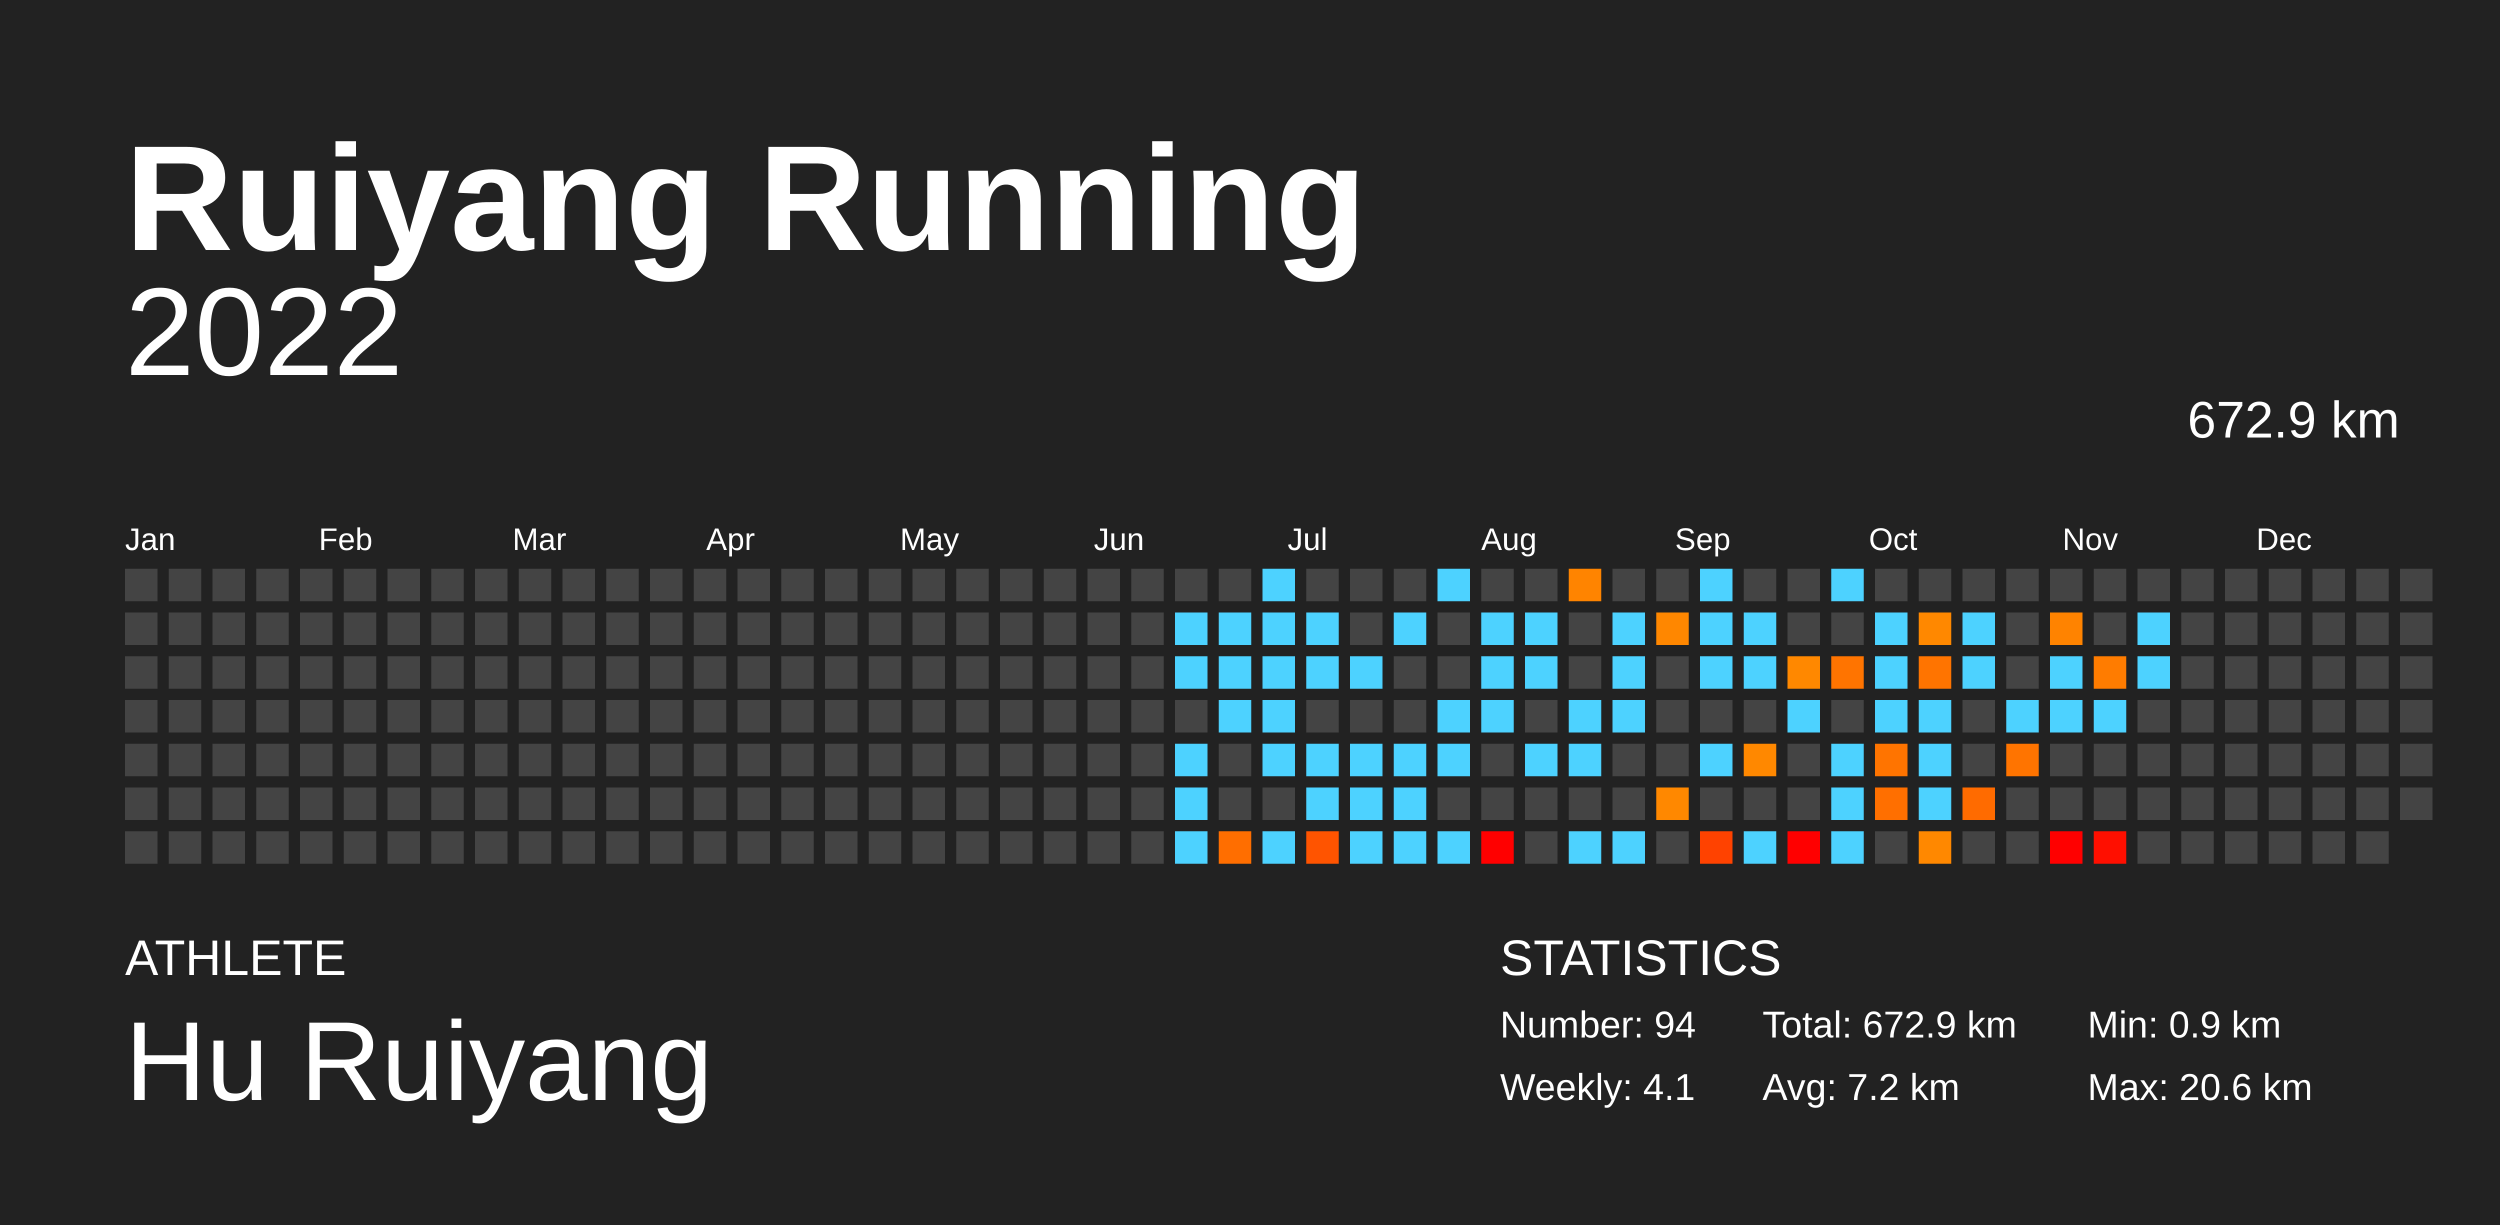
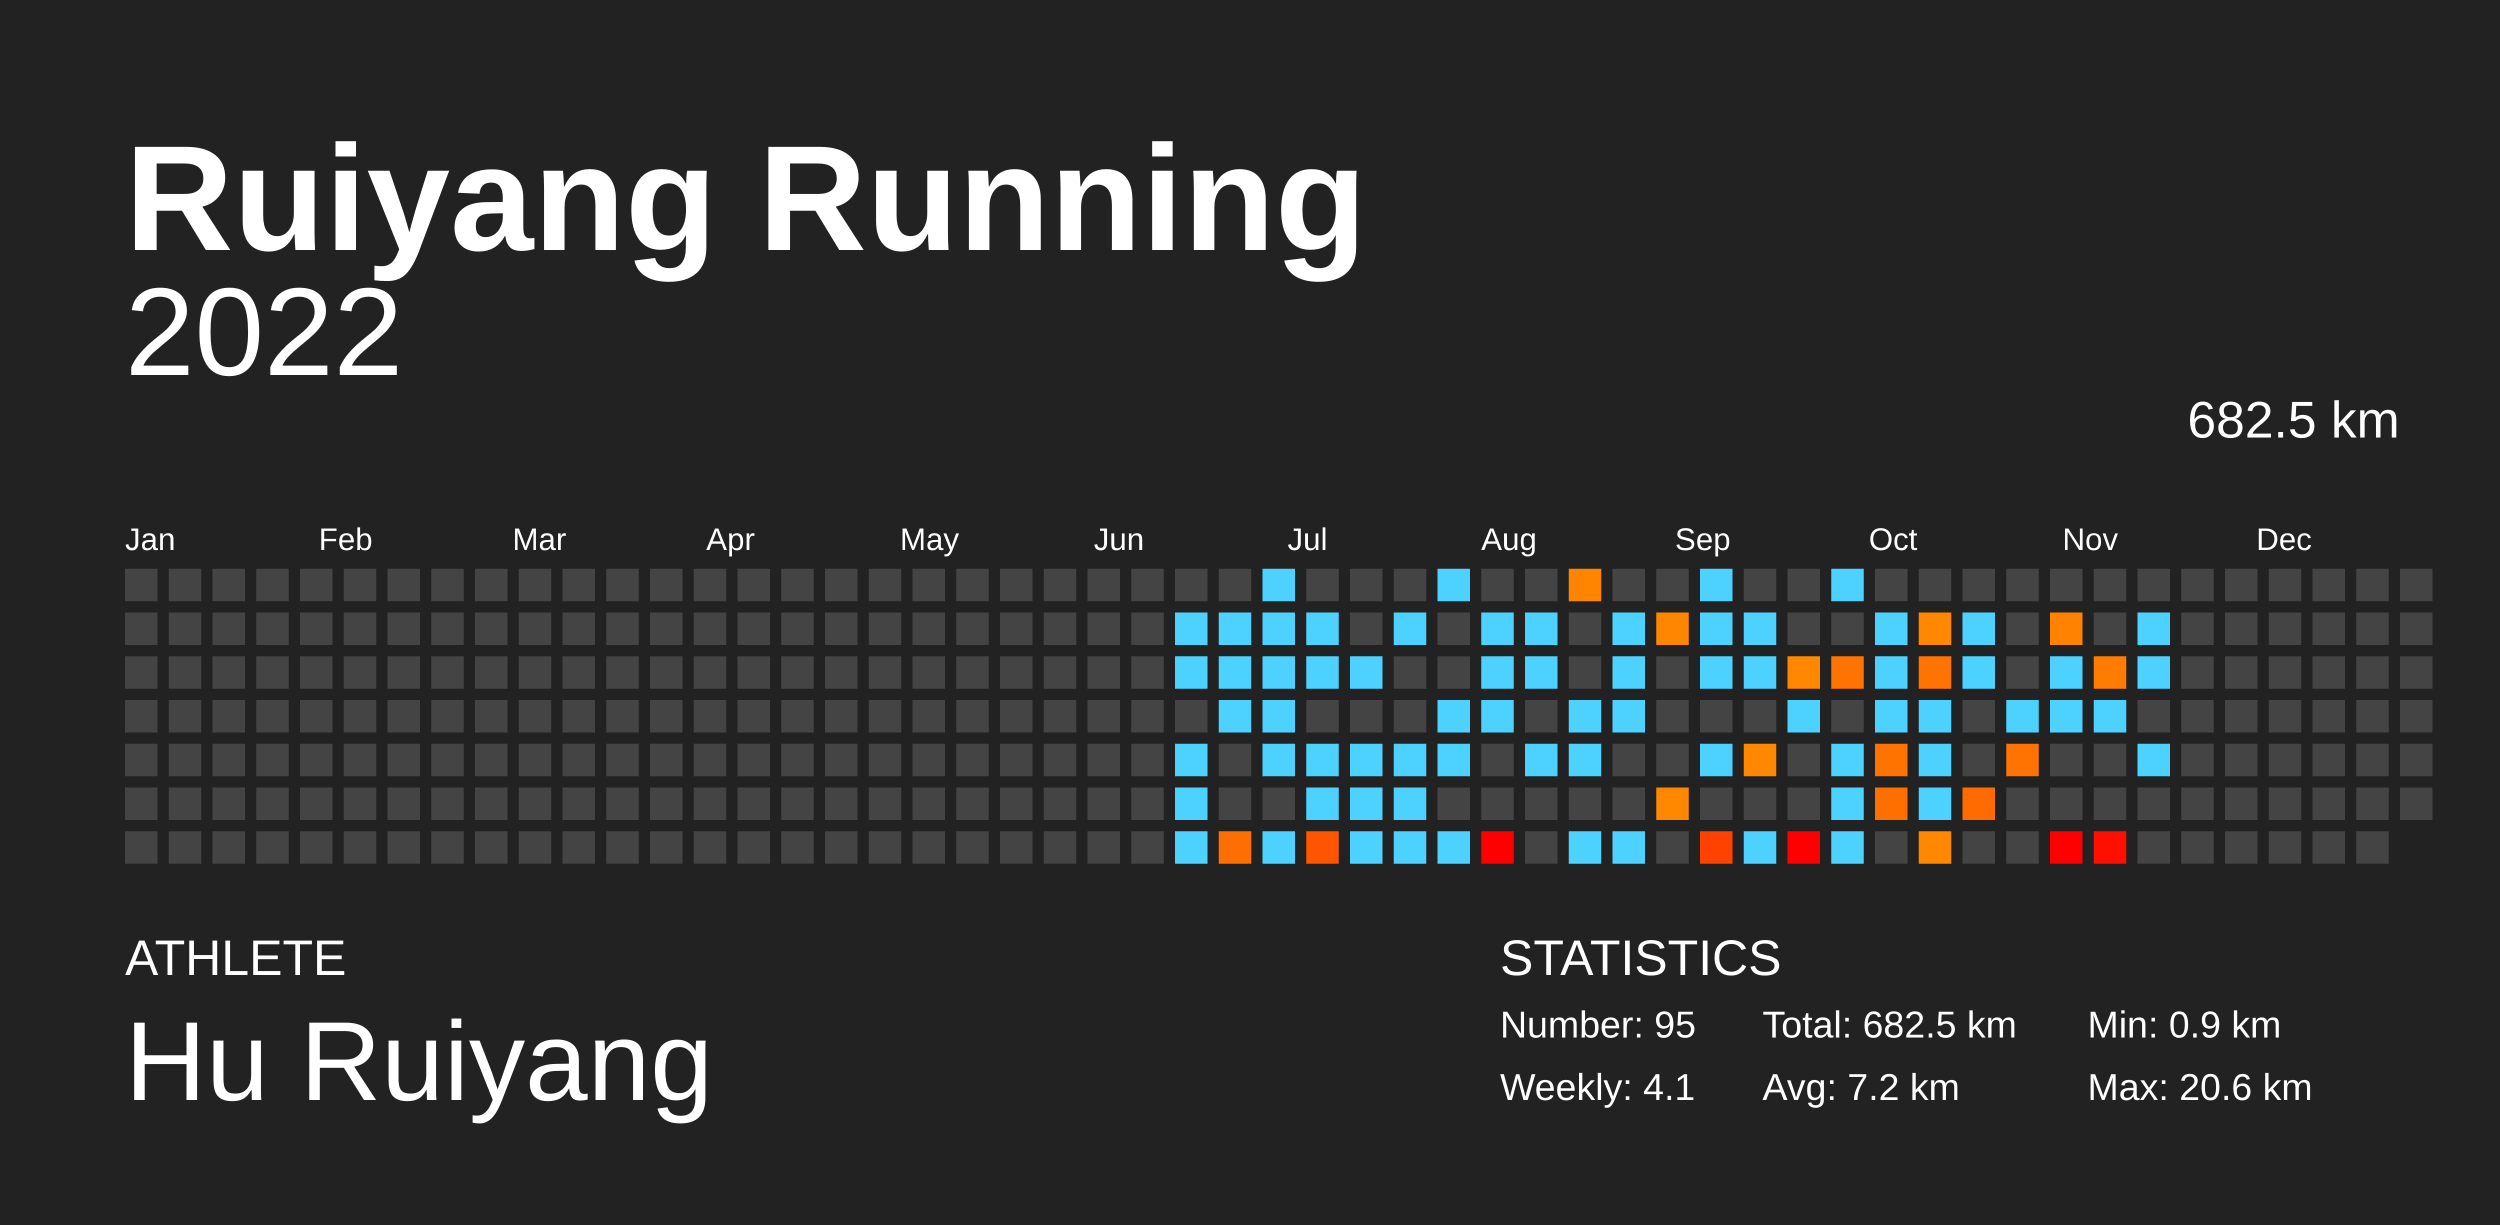
<svg xmlns="http://www.w3.org/2000/svg" baseProfile="full" height="98mm" version="1.1" viewBox="0,0,200,98" width="200mm">
  <defs />
  <rect fill="#222222" height="98" width="200" x="0" y="0" />
  <text fill="#FFFFFF" style="font-size:12px; font-family:Arial; font-weight:bold;" x="10" y="20">Ruiyang Running</text>
  <text fill="#FFFFFF" style="font-size:4px; font-family:Arial" x="10" y="78">ATHLETE</text>
  <text fill="#FFFFFF" style="font-size:9px; font-family:Arial" x="10" y="88">Hu Ruiyang</text>
  <text fill="#FFFFFF" style="font-size:4px; font-family:Arial" x="120" y="78">STATISTICS</text>
-   <text fill="#FFFFFF" style="font-size:3px; font-family:Arial" x="120" y="83">Number: 94</text>
+   <text fill="#FFFFFF" style="font-size:3px; font-family:Arial" x="120" y="83">Number: 95</text>
  <text fill="#FFFFFF" style="font-size:3px; font-family:Arial" x="120" y="88">Weekly: 4.1</text>
-   <text fill="#FFFFFF" style="font-size:3px; font-family:Arial" x="141" y="83">Total: 672.9 km</text>
+   <text fill="#FFFFFF" style="font-size:3px; font-family:Arial" x="141" y="83">Total: 682.5 km</text>
  <text fill="#FFFFFF" style="font-size:3px; font-family:Arial" x="141" y="88">Avg: 7.2 km</text>
  <text fill="#FFFFFF" style="font-size:3px; font-family:Arial" x="167" y="83">Min: 0.9 km</text>
  <text fill="#FFFFFF" style="font-size:3px; font-family:Arial" x="167" y="88">Max: 20.6 km</text>
  <text alignment-baseline="hanging" fill="#FFFFFF" style="font-size:10.0px; font-family:Arial;" x="10" y="30">2022</text>
-   <text alignment-baseline="hanging" fill="#FFFFFF" style="font-size:4.125px; font-family:Arial;" x="175" y="35">672.9 km</text>
+   <text alignment-baseline="hanging" fill="#FFFFFF" style="font-size:4.125px; font-family:Arial;" x="175" y="35">682.5 km</text>
  <text fill="#FFFFFF" style="font-size:2.5px; font-family:Arial" x="10.0" y="44">Jan</text>
  <text fill="#FFFFFF" style="font-size:2.5px; font-family:Arial" x="25.5" y="44">Feb</text>
  <text fill="#FFFFFF" style="font-size:2.5px; font-family:Arial" x="41.0" y="44">Mar</text>
  <text fill="#FFFFFF" style="font-size:2.5px; font-family:Arial" x="56.5" y="44">Apr</text>
  <text fill="#FFFFFF" style="font-size:2.5px; font-family:Arial" x="72.0" y="44">May</text>
  <text fill="#FFFFFF" style="font-size:2.5px; font-family:Arial" x="87.5" y="44">Jun</text>
  <text fill="#FFFFFF" style="font-size:2.5px; font-family:Arial" x="103.0" y="44">Jul</text>
  <text fill="#FFFFFF" style="font-size:2.5px; font-family:Arial" x="118.5" y="44">Aug</text>
  <text fill="#FFFFFF" style="font-size:2.5px; font-family:Arial" x="134.0" y="44">Sep</text>
  <text fill="#FFFFFF" style="font-size:2.5px; font-family:Arial" x="149.5" y="44">Oct</text>
  <text fill="#FFFFFF" style="font-size:2.5px; font-family:Arial" x="165.0" y="44">Nov</text>
  <text fill="#FFFFFF" style="font-size:2.5px; font-family:Arial" x="180.5" y="44">Dec</text>
  <rect fill="#444444" height="2.6" width="2.6" x="10.0" y="45.5" />
  <rect fill="#444444" height="2.6" width="2.6" x="10.0" y="49.0" />
  <rect fill="#444444" height="2.6" width="2.6" x="10.0" y="52.5" />
  <rect fill="#444444" height="2.6" width="2.6" x="10.0" y="56.0" />
  <rect fill="#444444" height="2.6" width="2.6" x="10.0" y="59.5" />
  <rect fill="#444444" height="2.6" width="2.6" x="10.0" y="63.0" />
  <rect fill="#444444" height="2.6" width="2.6" x="10.0" y="66.5" />
  <rect fill="#444444" height="2.6" width="2.6" x="13.5" y="45.5" />
  <rect fill="#444444" height="2.6" width="2.6" x="13.5" y="49.0" />
  <rect fill="#444444" height="2.6" width="2.6" x="13.5" y="52.5" />
  <rect fill="#444444" height="2.6" width="2.6" x="13.5" y="56.0" />
  <rect fill="#444444" height="2.6" width="2.6" x="13.5" y="59.5" />
  <rect fill="#444444" height="2.6" width="2.6" x="13.5" y="63.0" />
  <rect fill="#444444" height="2.6" width="2.6" x="13.5" y="66.5" />
  <rect fill="#444444" height="2.6" width="2.6" x="17.0" y="45.5" />
  <rect fill="#444444" height="2.6" width="2.6" x="17.0" y="49.0" />
  <rect fill="#444444" height="2.6" width="2.6" x="17.0" y="52.5" />
  <rect fill="#444444" height="2.6" width="2.6" x="17.0" y="56.0" />
  <rect fill="#444444" height="2.6" width="2.6" x="17.0" y="59.5" />
  <rect fill="#444444" height="2.6" width="2.6" x="17.0" y="63.0" />
  <rect fill="#444444" height="2.6" width="2.6" x="17.0" y="66.5" />
  <rect fill="#444444" height="2.6" width="2.6" x="20.5" y="45.5" />
  <rect fill="#444444" height="2.6" width="2.6" x="20.5" y="49.0" />
  <rect fill="#444444" height="2.6" width="2.6" x="20.5" y="52.5" />
  <rect fill="#444444" height="2.6" width="2.6" x="20.5" y="56.0" />
  <rect fill="#444444" height="2.6" width="2.6" x="20.5" y="59.5" />
  <rect fill="#444444" height="2.6" width="2.6" x="20.5" y="63.0" />
  <rect fill="#444444" height="2.6" width="2.6" x="20.5" y="66.5" />
  <rect fill="#444444" height="2.6" width="2.6" x="24.0" y="45.5" />
  <rect fill="#444444" height="2.6" width="2.6" x="24.0" y="49.0" />
  <rect fill="#444444" height="2.6" width="2.6" x="24.0" y="52.5" />
  <rect fill="#444444" height="2.6" width="2.6" x="24.0" y="56.0" />
  <rect fill="#444444" height="2.6" width="2.6" x="24.0" y="59.5" />
  <rect fill="#444444" height="2.6" width="2.6" x="24.0" y="63.0" />
  <rect fill="#444444" height="2.6" width="2.6" x="24.0" y="66.5" />
  <rect fill="#444444" height="2.6" width="2.6" x="27.5" y="45.5" />
  <rect fill="#444444" height="2.6" width="2.6" x="27.5" y="49.0" />
  <rect fill="#444444" height="2.6" width="2.6" x="27.5" y="52.5" />
  <rect fill="#444444" height="2.6" width="2.6" x="27.5" y="56.0" />
  <rect fill="#444444" height="2.6" width="2.6" x="27.5" y="59.5" />
  <rect fill="#444444" height="2.6" width="2.6" x="27.5" y="63.0" />
  <rect fill="#444444" height="2.6" width="2.6" x="27.5" y="66.5" />
  <rect fill="#444444" height="2.6" width="2.6" x="31.0" y="45.5" />
  <rect fill="#444444" height="2.6" width="2.6" x="31.0" y="49.0" />
  <rect fill="#444444" height="2.6" width="2.6" x="31.0" y="52.5" />
  <rect fill="#444444" height="2.6" width="2.6" x="31.0" y="56.0" />
  <rect fill="#444444" height="2.6" width="2.6" x="31.0" y="59.5" />
  <rect fill="#444444" height="2.6" width="2.6" x="31.0" y="63.0" />
  <rect fill="#444444" height="2.6" width="2.6" x="31.0" y="66.5" />
  <rect fill="#444444" height="2.6" width="2.6" x="34.5" y="45.5" />
  <rect fill="#444444" height="2.6" width="2.6" x="34.5" y="49.0" />
  <rect fill="#444444" height="2.6" width="2.6" x="34.5" y="52.5" />
  <rect fill="#444444" height="2.6" width="2.6" x="34.5" y="56.0" />
  <rect fill="#444444" height="2.6" width="2.6" x="34.5" y="59.5" />
  <rect fill="#444444" height="2.6" width="2.6" x="34.5" y="63.0" />
  <rect fill="#444444" height="2.6" width="2.6" x="34.5" y="66.5" />
  <rect fill="#444444" height="2.6" width="2.6" x="38.0" y="45.5" />
  <rect fill="#444444" height="2.6" width="2.6" x="38.0" y="49.0" />
  <rect fill="#444444" height="2.6" width="2.6" x="38.0" y="52.5" />
  <rect fill="#444444" height="2.6" width="2.6" x="38.0" y="56.0" />
  <rect fill="#444444" height="2.6" width="2.6" x="38.0" y="59.5" />
  <rect fill="#444444" height="2.6" width="2.6" x="38.0" y="63.0" />
  <rect fill="#444444" height="2.6" width="2.6" x="38.0" y="66.5" />
  <rect fill="#444444" height="2.6" width="2.6" x="41.5" y="45.5" />
  <rect fill="#444444" height="2.6" width="2.6" x="41.5" y="49.0" />
  <rect fill="#444444" height="2.6" width="2.6" x="41.5" y="52.5" />
  <rect fill="#444444" height="2.6" width="2.6" x="41.5" y="56.0" />
  <rect fill="#444444" height="2.6" width="2.6" x="41.5" y="59.5" />
  <rect fill="#444444" height="2.6" width="2.6" x="41.5" y="63.0" />
  <rect fill="#444444" height="2.6" width="2.6" x="41.5" y="66.5" />
  <rect fill="#444444" height="2.6" width="2.6" x="45.0" y="45.5" />
  <rect fill="#444444" height="2.6" width="2.6" x="45.0" y="49.0" />
  <rect fill="#444444" height="2.6" width="2.6" x="45.0" y="52.5" />
  <rect fill="#444444" height="2.6" width="2.6" x="45.0" y="56.0" />
  <rect fill="#444444" height="2.6" width="2.6" x="45.0" y="59.5" />
  <rect fill="#444444" height="2.6" width="2.6" x="45.0" y="63.0" />
  <rect fill="#444444" height="2.6" width="2.6" x="45.0" y="66.5" />
  <rect fill="#444444" height="2.6" width="2.6" x="48.5" y="45.5" />
  <rect fill="#444444" height="2.6" width="2.6" x="48.5" y="49.0" />
  <rect fill="#444444" height="2.6" width="2.6" x="48.5" y="52.5" />
  <rect fill="#444444" height="2.6" width="2.6" x="48.5" y="56.0" />
  <rect fill="#444444" height="2.6" width="2.6" x="48.5" y="59.5" />
  <rect fill="#444444" height="2.6" width="2.6" x="48.5" y="63.0" />
  <rect fill="#444444" height="2.6" width="2.6" x="48.5" y="66.5" />
  <rect fill="#444444" height="2.6" width="2.6" x="52.0" y="45.5" />
  <rect fill="#444444" height="2.6" width="2.6" x="52.0" y="49.0" />
  <rect fill="#444444" height="2.6" width="2.6" x="52.0" y="52.5" />
  <rect fill="#444444" height="2.6" width="2.6" x="52.0" y="56.0" />
  <rect fill="#444444" height="2.6" width="2.6" x="52.0" y="59.5" />
  <rect fill="#444444" height="2.6" width="2.6" x="52.0" y="63.0" />
  <rect fill="#444444" height="2.6" width="2.6" x="52.0" y="66.5" />
  <rect fill="#444444" height="2.6" width="2.6" x="55.5" y="45.5" />
  <rect fill="#444444" height="2.6" width="2.6" x="55.5" y="49.0" />
  <rect fill="#444444" height="2.6" width="2.6" x="55.5" y="52.5" />
  <rect fill="#444444" height="2.6" width="2.6" x="55.5" y="56.0" />
  <rect fill="#444444" height="2.6" width="2.6" x="55.5" y="59.5" />
  <rect fill="#444444" height="2.6" width="2.6" x="55.5" y="63.0" />
  <rect fill="#444444" height="2.6" width="2.6" x="55.5" y="66.5" />
  <rect fill="#444444" height="2.6" width="2.6" x="59.0" y="45.5" />
  <rect fill="#444444" height="2.6" width="2.6" x="59.0" y="49.0" />
  <rect fill="#444444" height="2.6" width="2.6" x="59.0" y="52.5" />
  <rect fill="#444444" height="2.6" width="2.6" x="59.0" y="56.0" />
  <rect fill="#444444" height="2.6" width="2.6" x="59.0" y="59.5" />
  <rect fill="#444444" height="2.6" width="2.6" x="59.0" y="63.0" />
  <rect fill="#444444" height="2.6" width="2.6" x="59.0" y="66.5" />
  <rect fill="#444444" height="2.6" width="2.6" x="62.5" y="45.5" />
  <rect fill="#444444" height="2.6" width="2.6" x="62.5" y="49.0" />
  <rect fill="#444444" height="2.6" width="2.6" x="62.5" y="52.5" />
  <rect fill="#444444" height="2.6" width="2.6" x="62.5" y="56.0" />
  <rect fill="#444444" height="2.6" width="2.6" x="62.5" y="59.5" />
  <rect fill="#444444" height="2.6" width="2.6" x="62.5" y="63.0" />
  <rect fill="#444444" height="2.6" width="2.6" x="62.5" y="66.5" />
  <rect fill="#444444" height="2.6" width="2.6" x="66.0" y="45.5" />
  <rect fill="#444444" height="2.6" width="2.6" x="66.0" y="49.0" />
  <rect fill="#444444" height="2.6" width="2.6" x="66.0" y="52.5" />
  <rect fill="#444444" height="2.6" width="2.6" x="66.0" y="56.0" />
  <rect fill="#444444" height="2.6" width="2.6" x="66.0" y="59.5" />
  <rect fill="#444444" height="2.6" width="2.6" x="66.0" y="63.0" />
  <rect fill="#444444" height="2.6" width="2.6" x="66.0" y="66.5" />
  <rect fill="#444444" height="2.6" width="2.6" x="69.5" y="45.5" />
  <rect fill="#444444" height="2.6" width="2.6" x="69.5" y="49.0" />
  <rect fill="#444444" height="2.6" width="2.6" x="69.5" y="52.5" />
  <rect fill="#444444" height="2.6" width="2.6" x="69.5" y="56.0" />
  <rect fill="#444444" height="2.6" width="2.6" x="69.5" y="59.5" />
  <rect fill="#444444" height="2.6" width="2.6" x="69.5" y="63.0" />
  <rect fill="#444444" height="2.6" width="2.6" x="69.5" y="66.5" />
  <rect fill="#444444" height="2.6" width="2.6" x="73.0" y="45.5" />
  <rect fill="#444444" height="2.6" width="2.6" x="73.0" y="49.0" />
  <rect fill="#444444" height="2.6" width="2.6" x="73.0" y="52.5" />
  <rect fill="#444444" height="2.6" width="2.6" x="73.0" y="56.0" />
  <rect fill="#444444" height="2.6" width="2.6" x="73.0" y="59.5" />
  <rect fill="#444444" height="2.6" width="2.6" x="73.0" y="63.0" />
  <rect fill="#444444" height="2.6" width="2.6" x="73.0" y="66.5" />
  <rect fill="#444444" height="2.6" width="2.6" x="76.5" y="45.5" />
  <rect fill="#444444" height="2.6" width="2.6" x="76.5" y="49.0" />
  <rect fill="#444444" height="2.6" width="2.6" x="76.5" y="52.5" />
  <rect fill="#444444" height="2.6" width="2.6" x="76.5" y="56.0" />
  <rect fill="#444444" height="2.6" width="2.6" x="76.5" y="59.5" />
  <rect fill="#444444" height="2.6" width="2.6" x="76.5" y="63.0" />
  <rect fill="#444444" height="2.6" width="2.6" x="76.5" y="66.5" />
  <rect fill="#444444" height="2.6" width="2.6" x="80.0" y="45.5" />
  <rect fill="#444444" height="2.6" width="2.6" x="80.0" y="49.0" />
  <rect fill="#444444" height="2.6" width="2.6" x="80.0" y="52.5" />
  <rect fill="#444444" height="2.6" width="2.6" x="80.0" y="56.0" />
  <rect fill="#444444" height="2.6" width="2.6" x="80.0" y="59.5" />
  <rect fill="#444444" height="2.6" width="2.6" x="80.0" y="63.0" />
  <rect fill="#444444" height="2.6" width="2.6" x="80.0" y="66.5" />
  <rect fill="#444444" height="2.6" width="2.6" x="83.5" y="45.5" />
  <rect fill="#444444" height="2.6" width="2.6" x="83.5" y="49.0" />
  <rect fill="#444444" height="2.6" width="2.6" x="83.5" y="52.5" />
  <rect fill="#444444" height="2.6" width="2.6" x="83.5" y="56.0" />
  <rect fill="#444444" height="2.6" width="2.6" x="83.5" y="59.5" />
  <rect fill="#444444" height="2.6" width="2.6" x="83.5" y="63.0" />
  <rect fill="#444444" height="2.6" width="2.6" x="83.5" y="66.5" />
  <rect fill="#444444" height="2.6" width="2.6" x="87.0" y="45.5" />
  <rect fill="#444444" height="2.6" width="2.6" x="87.0" y="49.0" />
  <rect fill="#444444" height="2.6" width="2.6" x="87.0" y="52.5" />
  <rect fill="#444444" height="2.6" width="2.6" x="87.0" y="56.0" />
  <rect fill="#444444" height="2.6" width="2.6" x="87.0" y="59.5" />
  <rect fill="#444444" height="2.6" width="2.6" x="87.0" y="63.0" />
  <rect fill="#444444" height="2.6" width="2.6" x="87.0" y="66.5" />
  <rect fill="#444444" height="2.6" width="2.6" x="90.5" y="45.5" />
  <rect fill="#444444" height="2.6" width="2.6" x="90.5" y="49.0" />
  <rect fill="#444444" height="2.6" width="2.6" x="90.5" y="52.5" />
  <rect fill="#444444" height="2.6" width="2.6" x="90.5" y="56.0" />
  <rect fill="#444444" height="2.6" width="2.6" x="90.5" y="59.5" />
  <rect fill="#444444" height="2.6" width="2.6" x="90.5" y="63.0" />
  <rect fill="#444444" height="2.6" width="2.6" x="90.5" y="66.5" />
  <rect fill="#444444" height="2.6" width="2.6" x="94.0" y="45.5" />
  <rect fill="#4dd2ff" height="2.6" width="2.6" x="94.0" y="49.0" />
  <rect fill="#4dd2ff" height="2.6" width="2.6" x="94.0" y="52.5" />
  <rect fill="#444444" height="2.6" width="2.6" x="94.0" y="56.0" />
  <rect fill="#4dd2ff" height="2.6" width="2.6" x="94.0" y="59.5" />
  <rect fill="#4dd2ff" height="2.6" width="2.6" x="94.0" y="63.0" />
  <rect fill="#4dd2ff" height="2.6" width="2.6" x="94.0" y="66.5" />
  <rect fill="#444444" height="2.6" width="2.6" x="97.5" y="45.5" />
  <rect fill="#4dd2ff" height="2.6" width="2.6" x="97.5" y="49.0" />
  <rect fill="#4dd2ff" height="2.6" width="2.6" x="97.5" y="52.5" />
  <rect fill="#4dd2ff" height="2.6" width="2.6" x="97.5" y="56.0" />
  <rect fill="#444444" height="2.6" width="2.6" x="97.5" y="59.5" />
  <rect fill="#444444" height="2.6" width="2.6" x="97.5" y="63.0" />
  <rect fill="#ff6e00" height="2.6" width="2.6" x="97.5" y="66.5" />
  <rect fill="#4dd2ff" height="2.6" width="2.6" x="101.0" y="45.5" />
  <rect fill="#4dd2ff" height="2.6" width="2.6" x="101.0" y="49.0" />
  <rect fill="#4dd2ff" height="2.6" width="2.6" x="101.0" y="52.5" />
  <rect fill="#4dd2ff" height="2.6" width="2.6" x="101.0" y="56.0" />
  <rect fill="#4dd2ff" height="2.6" width="2.6" x="101.0" y="59.5" />
  <rect fill="#444444" height="2.6" width="2.6" x="101.0" y="63.0" />
  <rect fill="#4dd2ff" height="2.6" width="2.6" x="101.0" y="66.5" />
  <rect fill="#444444" height="2.6" width="2.6" x="104.5" y="45.5" />
  <rect fill="#4dd2ff" height="2.6" width="2.6" x="104.5" y="49.0" />
  <rect fill="#4dd2ff" height="2.6" width="2.6" x="104.5" y="52.5" />
  <rect fill="#444444" height="2.6" width="2.6" x="104.5" y="56.0" />
  <rect fill="#4dd2ff" height="2.6" width="2.6" x="104.5" y="59.5" />
  <rect fill="#4dd2ff" height="2.6" width="2.6" x="104.5" y="63.0" />
  <rect fill="#ff5400" height="2.6" width="2.6" x="104.5" y="66.5" />
  <rect fill="#444444" height="2.6" width="2.6" x="108.0" y="45.5" />
  <rect fill="#444444" height="2.6" width="2.6" x="108.0" y="49.0" />
  <rect fill="#4dd2ff" height="2.6" width="2.6" x="108.0" y="52.5" />
  <rect fill="#444444" height="2.6" width="2.6" x="108.0" y="56.0" />
  <rect fill="#4dd2ff" height="2.6" width="2.6" x="108.0" y="59.5" />
  <rect fill="#4dd2ff" height="2.6" width="2.6" x="108.0" y="63.0" />
  <rect fill="#4dd2ff" height="2.6" width="2.6" x="108.0" y="66.5" />
  <rect fill="#444444" height="2.6" width="2.6" x="111.5" y="45.5" />
  <rect fill="#4dd2ff" height="2.6" width="2.6" x="111.5" y="49.0" />
  <rect fill="#444444" height="2.6" width="2.6" x="111.5" y="52.5" />
  <rect fill="#444444" height="2.6" width="2.6" x="111.5" y="56.0" />
  <rect fill="#4dd2ff" height="2.6" width="2.6" x="111.5" y="59.5" />
  <rect fill="#4dd2ff" height="2.6" width="2.6" x="111.5" y="63.0" />
  <rect fill="#4dd2ff" height="2.6" width="2.6" x="111.5" y="66.5" />
  <rect fill="#4dd2ff" height="2.6" width="2.6" x="115.0" y="45.5" />
  <rect fill="#444444" height="2.6" width="2.6" x="115.0" y="49.0" />
  <rect fill="#444444" height="2.6" width="2.6" x="115.0" y="52.5" />
  <rect fill="#4dd2ff" height="2.6" width="2.6" x="115.0" y="56.0" />
  <rect fill="#4dd2ff" height="2.6" width="2.6" x="115.0" y="59.5" />
  <rect fill="#444444" height="2.6" width="2.6" x="115.0" y="63.0" />
  <rect fill="#4dd2ff" height="2.6" width="2.6" x="115.0" y="66.5" />
  <rect fill="#444444" height="2.6" width="2.6" x="118.5" y="45.5" />
  <rect fill="#4dd2ff" height="2.6" width="2.6" x="118.5" y="49.0" />
  <rect fill="#4dd2ff" height="2.6" width="2.6" x="118.5" y="52.5" />
  <rect fill="#4dd2ff" height="2.6" width="2.6" x="118.5" y="56.0" />
  <rect fill="#444444" height="2.6" width="2.6" x="118.5" y="59.5" />
  <rect fill="#444444" height="2.6" width="2.6" x="118.5" y="63.0" />
  <rect fill="red" height="2.6" width="2.6" x="118.5" y="66.5" />
  <rect fill="#444444" height="2.6" width="2.6" x="122.0" y="45.5" />
  <rect fill="#4dd2ff" height="2.6" width="2.6" x="122.0" y="49.0" />
  <rect fill="#4dd2ff" height="2.6" width="2.6" x="122.0" y="52.5" />
  <rect fill="#444444" height="2.6" width="2.6" x="122.0" y="56.0" />
  <rect fill="#4dd2ff" height="2.6" width="2.6" x="122.0" y="59.5" />
  <rect fill="#444444" height="2.6" width="2.6" x="122.0" y="63.0" />
  <rect fill="#444444" height="2.6" width="2.6" x="122.0" y="66.5" />
  <rect fill="#ff8400" height="2.6" width="2.6" x="125.5" y="45.5" />
  <rect fill="#444444" height="2.6" width="2.6" x="125.5" y="49.0" />
  <rect fill="#444444" height="2.6" width="2.6" x="125.5" y="52.5" />
  <rect fill="#4dd2ff" height="2.6" width="2.6" x="125.5" y="56.0" />
  <rect fill="#4dd2ff" height="2.6" width="2.6" x="125.5" y="59.5" />
  <rect fill="#444444" height="2.6" width="2.6" x="125.5" y="63.0" />
  <rect fill="#4dd2ff" height="2.6" width="2.6" x="125.5" y="66.5" />
  <rect fill="#444444" height="2.6" width="2.6" x="129.0" y="45.5" />
  <rect fill="#4dd2ff" height="2.6" width="2.6" x="129.0" y="49.0" />
  <rect fill="#4dd2ff" height="2.6" width="2.6" x="129.0" y="52.5" />
  <rect fill="#4dd2ff" height="2.6" width="2.6" x="129.0" y="56.0" />
  <rect fill="#444444" height="2.6" width="2.6" x="129.0" y="59.5" />
  <rect fill="#444444" height="2.6" width="2.6" x="129.0" y="63.0" />
  <rect fill="#4dd2ff" height="2.6" width="2.6" x="129.0" y="66.5" />
  <rect fill="#444444" height="2.6" width="2.6" x="132.5" y="45.5" />
  <rect fill="#ff8700" height="2.6" width="2.6" x="132.5" y="49.0" />
  <rect fill="#444444" height="2.6" width="2.6" x="132.5" y="52.5" />
  <rect fill="#444444" height="2.6" width="2.6" x="132.5" y="56.0" />
  <rect fill="#444444" height="2.6" width="2.6" x="132.5" y="59.5" />
  <rect fill="#ff8800" height="2.6" width="2.6" x="132.5" y="63.0" />
  <rect fill="#444444" height="2.6" width="2.6" x="132.5" y="66.5" />
  <rect fill="#4dd2ff" height="2.6" width="2.6" x="136.0" y="45.5" />
  <rect fill="#4dd2ff" height="2.6" width="2.6" x="136.0" y="49.0" />
  <rect fill="#4dd2ff" height="2.6" width="2.6" x="136.0" y="52.5" />
  <rect fill="#444444" height="2.6" width="2.6" x="136.0" y="56.0" />
  <rect fill="#4dd2ff" height="2.6" width="2.6" x="136.0" y="59.5" />
  <rect fill="#444444" height="2.6" width="2.6" x="136.0" y="63.0" />
  <rect fill="#ff4200" height="2.6" width="2.6" x="136.0" y="66.5" />
  <rect fill="#444444" height="2.6" width="2.6" x="139.5" y="45.5" />
  <rect fill="#4dd2ff" height="2.6" width="2.6" x="139.5" y="49.0" />
  <rect fill="#4dd2ff" height="2.6" width="2.6" x="139.5" y="52.5" />
  <rect fill="#444444" height="2.6" width="2.6" x="139.5" y="56.0" />
  <rect fill="#ff8800" height="2.6" width="2.6" x="139.5" y="59.5" />
  <rect fill="#444444" height="2.6" width="2.6" x="139.5" y="63.0" />
  <rect fill="#4dd2ff" height="2.6" width="2.6" x="139.5" y="66.5" />
  <rect fill="#444444" height="2.6" width="2.6" x="143.0" y="45.5" />
  <rect fill="#444444" height="2.6" width="2.6" x="143.0" y="49.0" />
  <rect fill="#ff8800" height="2.6" width="2.6" x="143.0" y="52.5" />
  <rect fill="#4dd2ff" height="2.6" width="2.6" x="143.0" y="56.0" />
  <rect fill="#444444" height="2.6" width="2.6" x="143.0" y="59.5" />
  <rect fill="#444444" height="2.6" width="2.6" x="143.0" y="63.0" />
  <rect fill="red" height="2.6" width="2.6" x="143.0" y="66.5" />
  <rect fill="#4dd2ff" height="2.6" width="2.6" x="146.5" y="45.5" />
  <rect fill="#444444" height="2.6" width="2.6" x="146.5" y="49.0" />
  <rect fill="#ff7400" height="2.6" width="2.6" x="146.5" y="52.5" />
  <rect fill="#444444" height="2.6" width="2.6" x="146.5" y="56.0" />
  <rect fill="#4dd2ff" height="2.6" width="2.6" x="146.5" y="59.5" />
  <rect fill="#4dd2ff" height="2.6" width="2.6" x="146.5" y="63.0" />
  <rect fill="#4dd2ff" height="2.6" width="2.6" x="146.5" y="66.5" />
  <rect fill="#444444" height="2.6" width="2.6" x="150.0" y="45.5" />
  <rect fill="#4dd2ff" height="2.6" width="2.6" x="150.0" y="49.0" />
  <rect fill="#4dd2ff" height="2.6" width="2.6" x="150.0" y="52.5" />
  <rect fill="#4dd2ff" height="2.6" width="2.6" x="150.0" y="56.0" />
  <rect fill="#ff7400" height="2.6" width="2.6" x="150.0" y="59.5" />
  <rect fill="#ff6f00" height="2.6" width="2.6" x="150.0" y="63.0" />
  <rect fill="#444444" height="2.6" width="2.6" x="150.0" y="66.5" />
  <rect fill="#444444" height="2.6" width="2.6" x="153.5" y="45.5" />
  <rect fill="#ff8800" height="2.6" width="2.6" x="153.5" y="49.0" />
  <rect fill="#ff7400" height="2.6" width="2.6" x="153.5" y="52.5" />
  <rect fill="#4dd2ff" height="2.6" width="2.6" x="153.5" y="56.0" />
  <rect fill="#4dd2ff" height="2.6" width="2.6" x="153.5" y="59.5" />
  <rect fill="#4dd2ff" height="2.6" width="2.6" x="153.5" y="63.0" />
  <rect fill="#ff8800" height="2.6" width="2.6" x="153.5" y="66.5" />
  <rect fill="#444444" height="2.6" width="2.6" x="157.0" y="45.5" />
  <rect fill="#4dd2ff" height="2.6" width="2.6" x="157.0" y="49.0" />
  <rect fill="#4dd2ff" height="2.6" width="2.6" x="157.0" y="52.5" />
  <rect fill="#444444" height="2.6" width="2.6" x="157.0" y="56.0" />
  <rect fill="#444444" height="2.6" width="2.6" x="157.0" y="59.5" />
  <rect fill="#ff6b00" height="2.6" width="2.6" x="157.0" y="63.0" />
  <rect fill="#444444" height="2.6" width="2.6" x="157.0" y="66.5" />
  <rect fill="#444444" height="2.6" width="2.6" x="160.5" y="45.5" />
  <rect fill="#444444" height="2.6" width="2.6" x="160.5" y="49.0" />
  <rect fill="#444444" height="2.6" width="2.6" x="160.5" y="52.5" />
  <rect fill="#4dd2ff" height="2.6" width="2.6" x="160.5" y="56.0" />
  <rect fill="#ff7400" height="2.6" width="2.6" x="160.5" y="59.5" />
  <rect fill="#444444" height="2.6" width="2.6" x="160.5" y="63.0" />
  <rect fill="#444444" height="2.6" width="2.6" x="160.5" y="66.5" />
  <rect fill="#444444" height="2.6" width="2.6" x="164.0" y="45.5" />
  <rect fill="#ff8300" height="2.6" width="2.6" x="164.0" y="49.0" />
  <rect fill="#4dd2ff" height="2.6" width="2.6" x="164.0" y="52.5" />
  <rect fill="#4dd2ff" height="2.6" width="2.6" x="164.0" y="56.0" />
  <rect fill="#444444" height="2.6" width="2.6" x="164.0" y="59.5" />
  <rect fill="#444444" height="2.6" width="2.6" x="164.0" y="63.0" />
  <rect fill="red" height="2.6" width="2.6" x="164.0" y="66.5" />
  <rect fill="#444444" height="2.6" width="2.6" x="167.5" y="45.5" />
  <rect fill="#444444" height="2.6" width="2.6" x="167.5" y="49.0" />
  <rect fill="#ff7c00" height="2.6" width="2.6" x="167.5" y="52.5" />
  <rect fill="#4dd2ff" height="2.6" width="2.6" x="167.5" y="56.0" />
  <rect fill="#444444" height="2.6" width="2.6" x="167.5" y="59.5" />
  <rect fill="#444444" height="2.6" width="2.6" x="167.5" y="63.0" />
  <rect fill="#ff0f00" height="2.6" width="2.6" x="167.5" y="66.5" />
  <rect fill="#444444" height="2.6" width="2.6" x="171.0" y="45.5" />
  <rect fill="#4dd2ff" height="2.6" width="2.6" x="171.0" y="49.0" />
  <rect fill="#4dd2ff" height="2.6" width="2.6" x="171.0" y="52.5" />
  <rect fill="#444444" height="2.6" width="2.6" x="171.0" y="56.0" />
-   <rect fill="#444444" height="2.6" width="2.6" x="171.0" y="59.5" />
+   <rect fill="#4dd2ff" height="2.6" width="2.6" x="171.0" y="59.5" />
  <rect fill="#444444" height="2.6" width="2.6" x="171.0" y="63.0" />
  <rect fill="#444444" height="2.6" width="2.6" x="171.0" y="66.5" />
  <rect fill="#444444" height="2.6" width="2.6" x="174.5" y="45.5" />
  <rect fill="#444444" height="2.6" width="2.6" x="174.5" y="49.0" />
  <rect fill="#444444" height="2.6" width="2.6" x="174.5" y="52.5" />
  <rect fill="#444444" height="2.6" width="2.6" x="174.5" y="56.0" />
  <rect fill="#444444" height="2.6" width="2.6" x="174.5" y="59.5" />
  <rect fill="#444444" height="2.6" width="2.6" x="174.5" y="63.0" />
  <rect fill="#444444" height="2.6" width="2.6" x="174.5" y="66.5" />
  <rect fill="#444444" height="2.6" width="2.6" x="178.0" y="45.5" />
  <rect fill="#444444" height="2.6" width="2.6" x="178.0" y="49.0" />
  <rect fill="#444444" height="2.6" width="2.6" x="178.0" y="52.5" />
  <rect fill="#444444" height="2.6" width="2.6" x="178.0" y="56.0" />
  <rect fill="#444444" height="2.6" width="2.6" x="178.0" y="59.5" />
  <rect fill="#444444" height="2.6" width="2.6" x="178.0" y="63.0" />
  <rect fill="#444444" height="2.6" width="2.6" x="178.0" y="66.5" />
  <rect fill="#444444" height="2.6" width="2.6" x="181.5" y="45.5" />
  <rect fill="#444444" height="2.6" width="2.6" x="181.5" y="49.0" />
  <rect fill="#444444" height="2.6" width="2.6" x="181.5" y="52.5" />
  <rect fill="#444444" height="2.6" width="2.6" x="181.5" y="56.0" />
  <rect fill="#444444" height="2.6" width="2.6" x="181.5" y="59.5" />
  <rect fill="#444444" height="2.6" width="2.6" x="181.5" y="63.0" />
  <rect fill="#444444" height="2.6" width="2.6" x="181.5" y="66.5" />
  <rect fill="#444444" height="2.6" width="2.6" x="185.0" y="45.5" />
  <rect fill="#444444" height="2.6" width="2.6" x="185.0" y="49.0" />
  <rect fill="#444444" height="2.6" width="2.6" x="185.0" y="52.5" />
  <rect fill="#444444" height="2.6" width="2.6" x="185.0" y="56.0" />
  <rect fill="#444444" height="2.6" width="2.6" x="185.0" y="59.5" />
  <rect fill="#444444" height="2.6" width="2.6" x="185.0" y="63.0" />
  <rect fill="#444444" height="2.6" width="2.6" x="185.0" y="66.5" />
  <rect fill="#444444" height="2.6" width="2.6" x="188.5" y="45.5" />
  <rect fill="#444444" height="2.6" width="2.6" x="188.5" y="49.0" />
  <rect fill="#444444" height="2.6" width="2.6" x="188.5" y="52.5" />
  <rect fill="#444444" height="2.6" width="2.6" x="188.5" y="56.0" />
  <rect fill="#444444" height="2.6" width="2.6" x="188.5" y="59.5" />
  <rect fill="#444444" height="2.6" width="2.6" x="188.5" y="63.0" />
  <rect fill="#444444" height="2.6" width="2.6" x="188.5" y="66.5" />
  <rect fill="#444444" height="2.6" width="2.6" x="192.0" y="45.5" />
  <rect fill="#444444" height="2.6" width="2.6" x="192.0" y="49.0" />
  <rect fill="#444444" height="2.6" width="2.6" x="192.0" y="52.5" />
  <rect fill="#444444" height="2.6" width="2.6" x="192.0" y="56.0" />
  <rect fill="#444444" height="2.6" width="2.6" x="192.0" y="59.5" />
  <rect fill="#444444" height="2.6" width="2.6" x="192.0" y="63.0" />
</svg>
